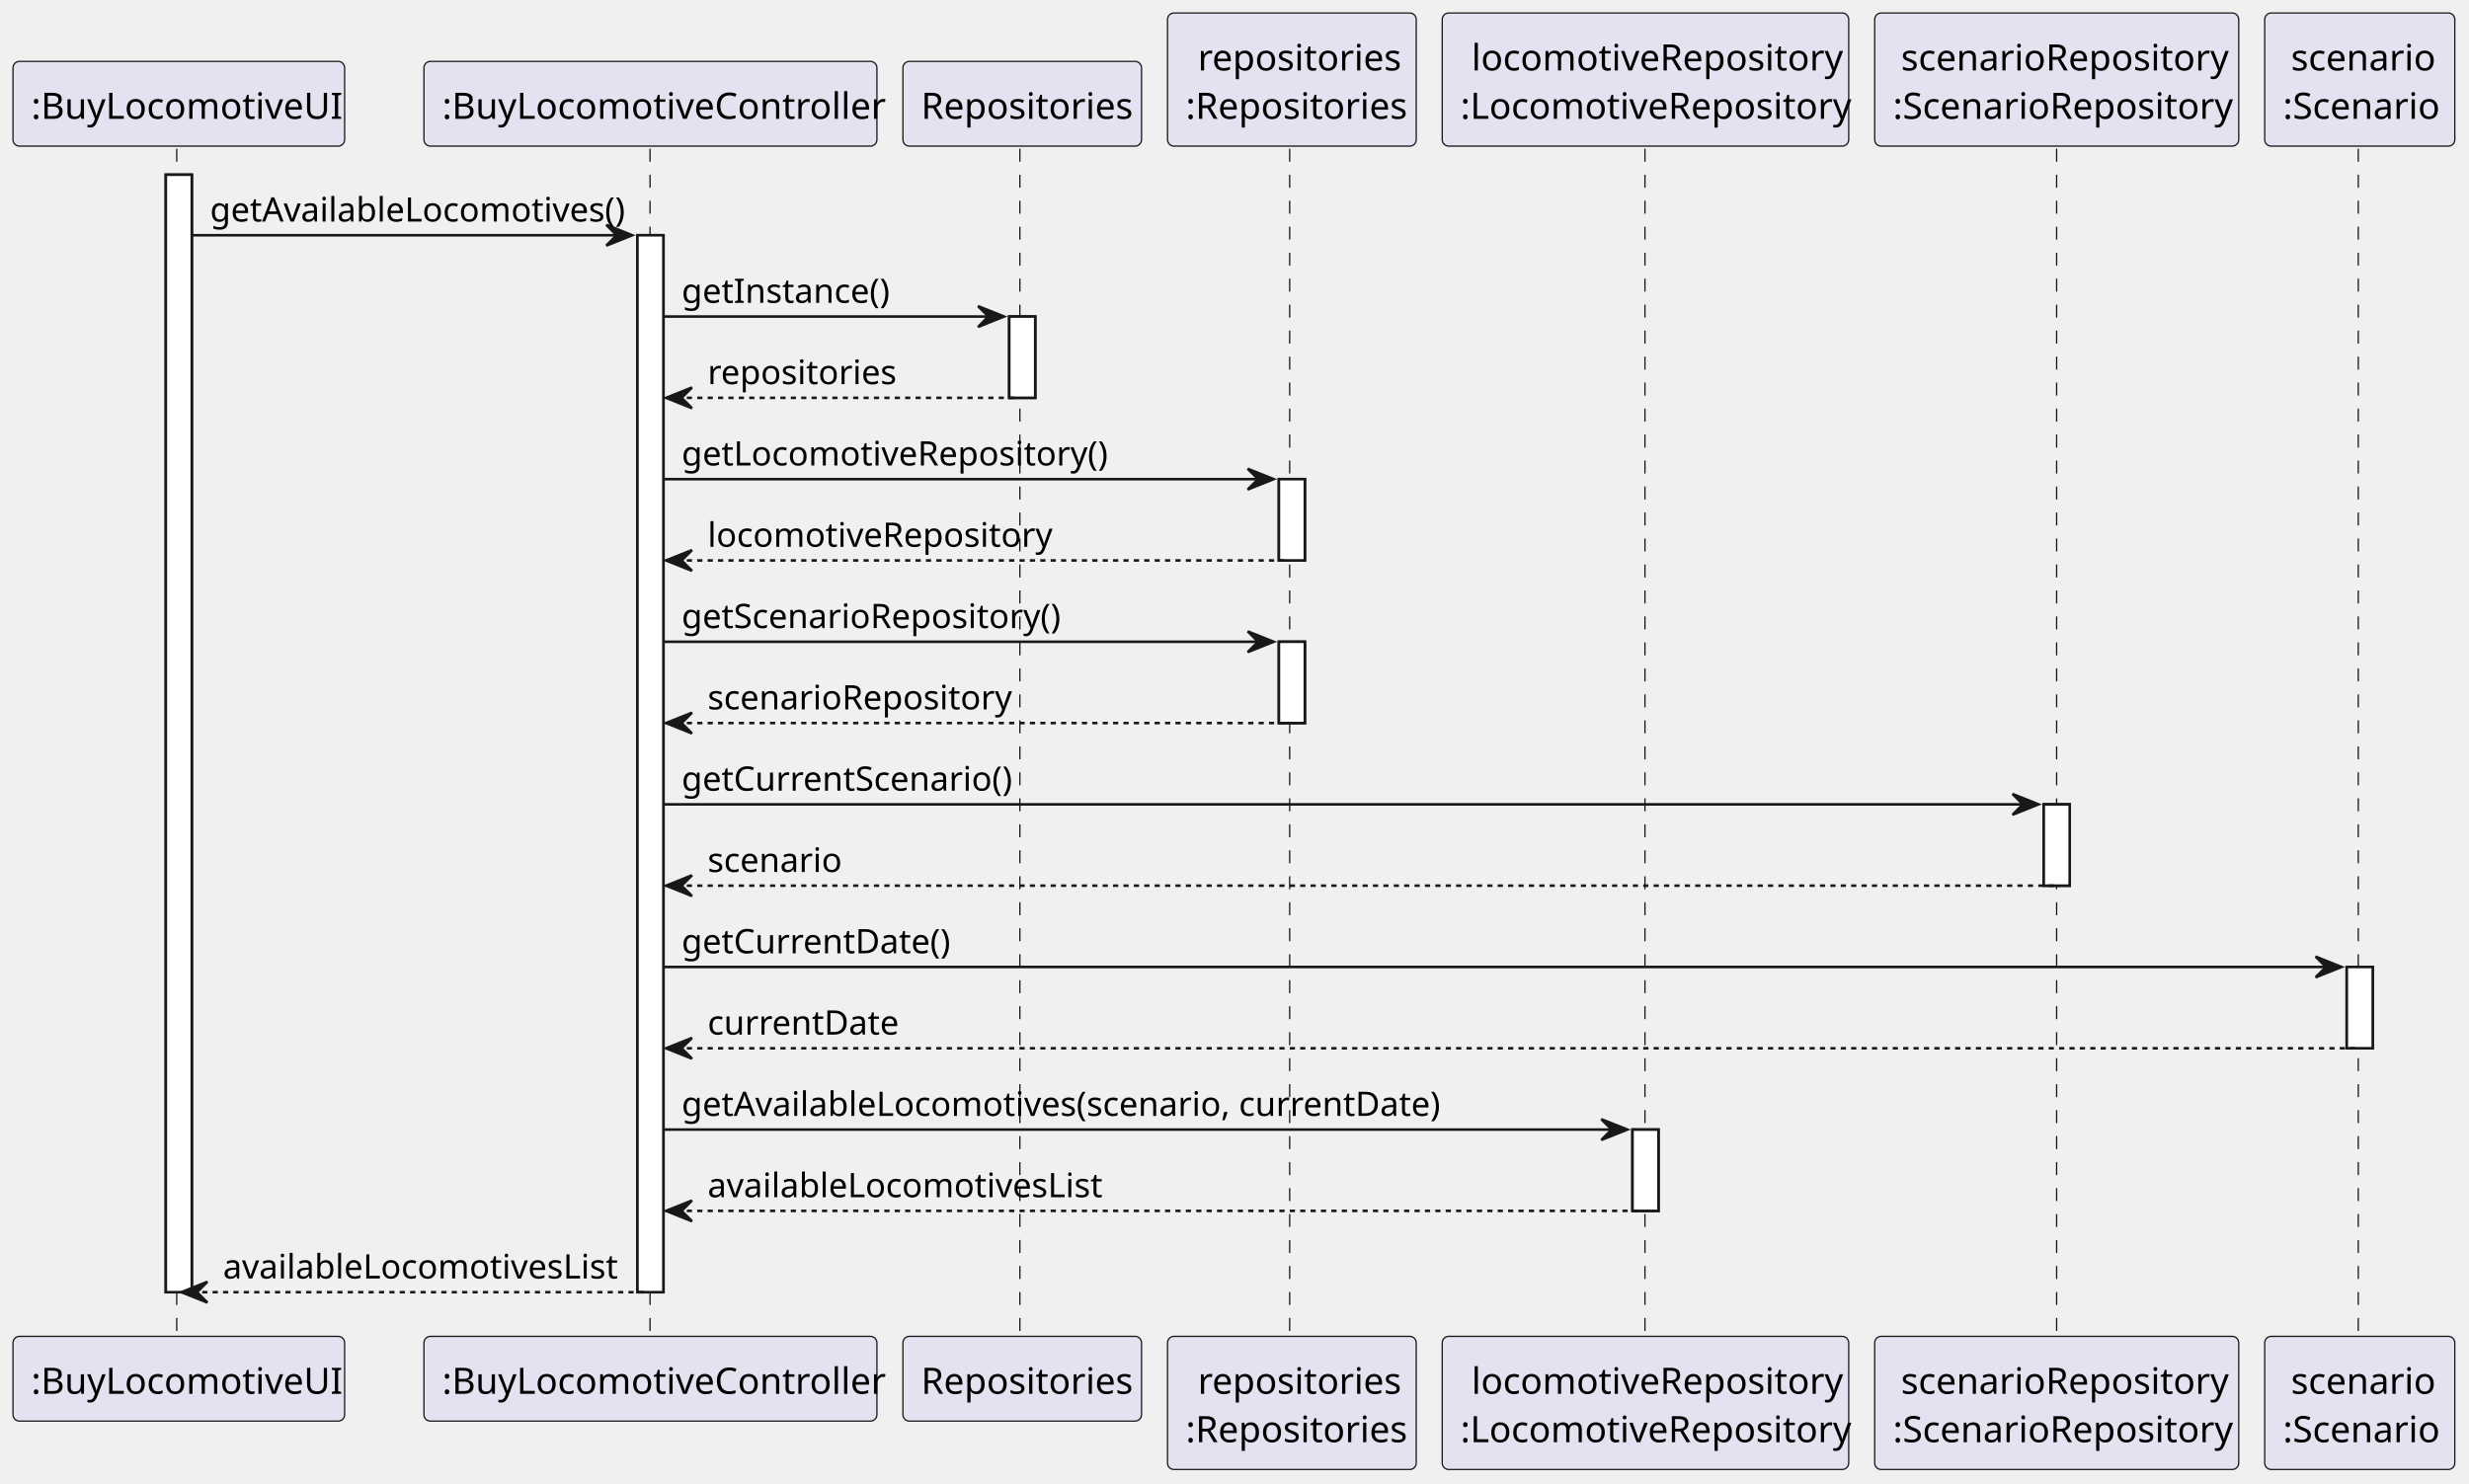
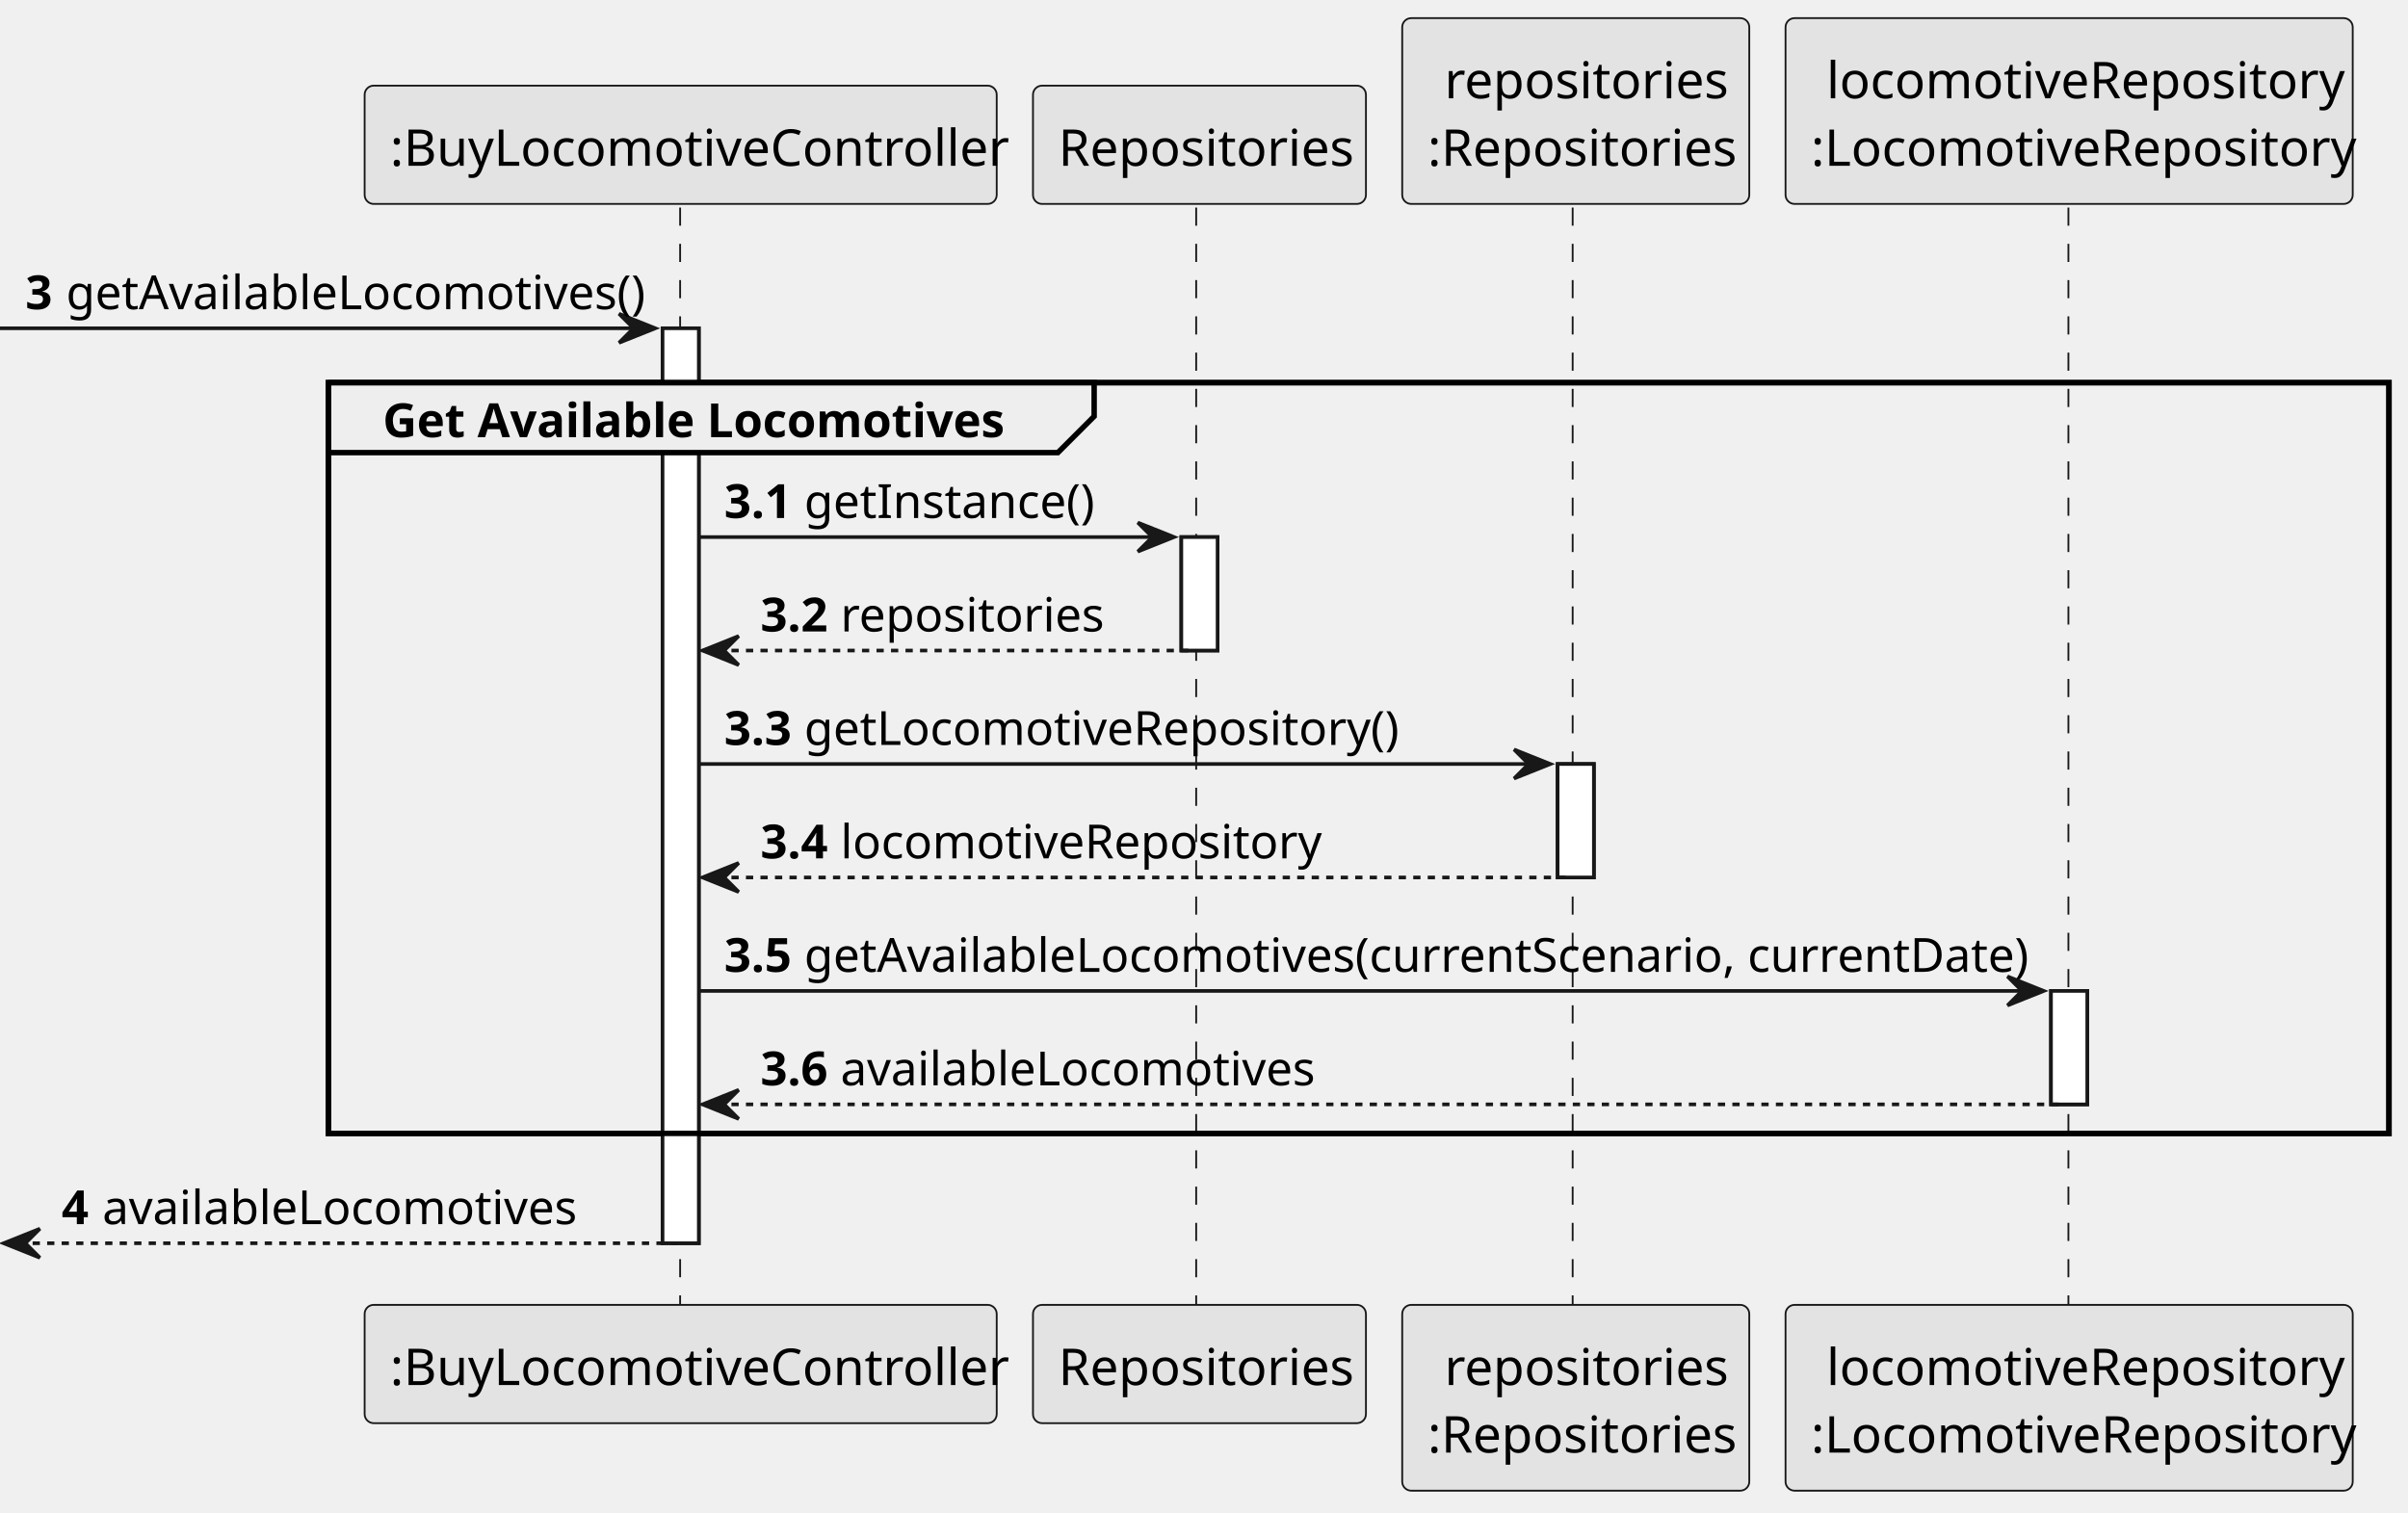
- <svg xmlns="http://www.w3.org/2000/svg" contentStyleType="text/css" height="571px" preserveAspectRatio="none" style="width:950px;height:571px;background:#FFFFFF;" version="1.1" viewBox="0 0 950 571" width="950px" zoomAndPan="magnify">
+ <svg xmlns="http://www.w3.org/2000/svg" contentStyleType="text/css" height="417px" preserveAspectRatio="none" style="width:664px;height:417px;background:#FFFFFF;" version="1.1" viewBox="0 0 664 417" width="664px" zoomAndPan="magnify">
  <defs />
  <g>
-     <rect fill="#FFFFFF" height="430.074" style="stroke:#181818;stroke-width:1.0;" width="10" x="63.803" y="67.242" />
-     <rect fill="#FFFFFF" height="406.783" style="stroke:#181818;stroke-width:1.0;" width="10" x="245.268" y="90.533" />
-     <rect fill="#FFFFFF" height="31.291" style="stroke:#181818;stroke-width:1.0;" width="10" x="388.322" y="121.824" />
-     <rect fill="#FFFFFF" height="31.291" style="stroke:#181818;stroke-width:1.0;" width="10" x="492.081" y="184.406" />
-     <rect fill="#FFFFFF" height="31.291" style="stroke:#181818;stroke-width:1.0;" width="10" x="492.081" y="246.988" />
-     <rect fill="#FFFFFF" height="31.291" style="stroke:#181818;stroke-width:1.0;" width="10" x="628.132" y="434.734" />
-     <rect fill="#FFFFFF" height="31.291" style="stroke:#181818;stroke-width:1.0;" width="10" x="786.362" y="309.57" />
-     <rect fill="#FFFFFF" height="31.291" style="stroke:#181818;stroke-width:1.0;" width="10" x="902.965" y="372.152" />
-     <line style="stroke:#181818;stroke-width:0.5;stroke-dasharray:5.0,5.0;" x1="68" x2="68" y1="57.242" y2="515.316" />
-     <line style="stroke:#181818;stroke-width:0.5;stroke-dasharray:5.0,5.0;" x1="250.12" x2="250.12" y1="57.242" y2="515.316" />
-     <line style="stroke:#181818;stroke-width:0.5;stroke-dasharray:5.0,5.0;" x1="392.416" x2="392.416" y1="57.242" y2="515.316" />
-     <line style="stroke:#181818;stroke-width:0.5;stroke-dasharray:5.0,5.0;" x1="496.229" x2="496.229" y1="57.242" y2="515.316" />
-     <line style="stroke:#181818;stroke-width:0.5;stroke-dasharray:5.0,5.0;" x1="632.932" x2="632.932" y1="57.242" y2="515.316" />
-     <line style="stroke:#181818;stroke-width:0.5;stroke-dasharray:5.0,5.0;" x1="791.332" x2="791.332" y1="57.242" y2="515.316" />
-     <line style="stroke:#181818;stroke-width:0.5;stroke-dasharray:5.0,5.0;" x1="907.393" x2="907.393" y1="57.242" y2="515.316" />
-     <rect fill="#E2E2F0" height="32.621" rx="2.5" ry="2.5" style="stroke:#181818;stroke-width:0.5;" width="127.606" x="5" y="23.621" />
-     <text fill="#000000" font-family="sans-serif" font-size="14" lengthAdjust="spacing" textLength="113.606" x="12" y="45.728">:BuyLocomotiveUI</text>
-     <rect fill="#E2E2F0" height="32.621" rx="2.5" ry="2.5" style="stroke:#181818;stroke-width:0.5;" width="127.606" x="5" y="514.316" />
-     <text fill="#000000" font-family="sans-serif" font-size="14" lengthAdjust="spacing" textLength="113.606" x="12" y="536.424">:BuyLocomotiveUI</text>
-     <rect fill="#E2E2F0" height="32.621" rx="2.5" ry="2.5" style="stroke:#181818;stroke-width:0.5;" width="174.296" x="163.12" y="23.621" />
-     <text fill="#000000" font-family="sans-serif" font-size="14" lengthAdjust="spacing" textLength="160.296" x="170.12" y="45.728">:BuyLocomotiveController</text>
-     <rect fill="#E2E2F0" height="32.621" rx="2.5" ry="2.5" style="stroke:#181818;stroke-width:0.5;" width="174.296" x="163.12" y="514.316" />
-     <text fill="#000000" font-family="sans-serif" font-size="14" lengthAdjust="spacing" textLength="160.296" x="170.12" y="536.424">:BuyLocomotiveController</text>
-     <rect fill="#E2E2F0" height="32.621" rx="2.5" ry="2.5" style="stroke:#181818;stroke-width:0.5;" width="91.814" x="347.416" y="23.621" />
-     <text fill="#000000" font-family="sans-serif" font-size="14" lengthAdjust="spacing" textLength="77.814" x="354.416" y="45.728">Repositories</text>
-     <rect fill="#E2E2F0" height="32.621" rx="2.5" ry="2.5" style="stroke:#181818;stroke-width:0.5;" width="91.814" x="347.416" y="514.316" />
-     <text fill="#000000" font-family="sans-serif" font-size="14" lengthAdjust="spacing" textLength="77.814" x="354.416" y="536.424">Repositories</text>
-     <rect fill="#E2E2F0" height="51.242" rx="2.5" ry="2.5" style="stroke:#181818;stroke-width:0.5;" width="95.703" x="449.229" y="5" />
-     <text fill="#000000" font-family="sans-serif" font-size="14" lengthAdjust="spacing" textLength="72.365" x="460.898" y="27.107">repositories</text>
-     <text fill="#000000" font-family="sans-serif" font-size="14" lengthAdjust="spacing" textLength="81.703" x="456.229" y="45.728">:Repositories</text>
-     <rect fill="#E2E2F0" height="51.242" rx="2.5" ry="2.5" style="stroke:#181818;stroke-width:0.5;" width="95.703" x="449.229" y="514.316" />
-     <text fill="#000000" font-family="sans-serif" font-size="14" lengthAdjust="spacing" textLength="72.365" x="460.898" y="536.424">repositories</text>
-     <text fill="#000000" font-family="sans-serif" font-size="14" lengthAdjust="spacing" textLength="81.703" x="456.229" y="555.045">:Repositories</text>
-     <rect fill="#E2E2F0" height="51.242" rx="2.5" ry="2.5" style="stroke:#181818;stroke-width:0.5;" width="156.399" x="554.932" y="5" />
-     <text fill="#000000" font-family="sans-serif" font-size="14" lengthAdjust="spacing" textLength="133.834" x="566.215" y="27.107">locomotiveRepository</text>
-     <text fill="#000000" font-family="sans-serif" font-size="14" lengthAdjust="spacing" textLength="142.399" x="561.932" y="45.728">:LocomotiveRepository</text>
-     <rect fill="#E2E2F0" height="51.242" rx="2.5" ry="2.5" style="stroke:#181818;stroke-width:0.5;" width="156.399" x="554.932" y="514.316" />
-     <text fill="#000000" font-family="sans-serif" font-size="14" lengthAdjust="spacing" textLength="133.834" x="566.215" y="536.424">locomotiveRepository</text>
-     <text fill="#000000" font-family="sans-serif" font-size="14" lengthAdjust="spacing" textLength="142.399" x="561.932" y="555.045">:LocomotiveRepository</text>
-     <rect fill="#E2E2F0" height="51.242" rx="2.5" ry="2.5" style="stroke:#181818;stroke-width:0.5;" width="140.061" x="721.332" y="5" />
-     <text fill="#000000" font-family="sans-serif" font-size="14" lengthAdjust="spacing" textLength="119.834" x="731.445" y="27.107">scenarioRepository</text>
-     <text fill="#000000" font-family="sans-serif" font-size="14" lengthAdjust="spacing" textLength="126.061" x="728.332" y="45.728">:ScenarioRepository</text>
-     <rect fill="#E2E2F0" height="51.242" rx="2.5" ry="2.5" style="stroke:#181818;stroke-width:0.5;" width="140.061" x="721.332" y="514.316" />
-     <text fill="#000000" font-family="sans-serif" font-size="14" lengthAdjust="spacing" textLength="119.834" x="731.445" y="536.424">scenarioRepository</text>
-     <text fill="#000000" font-family="sans-serif" font-size="14" lengthAdjust="spacing" textLength="126.061" x="728.332" y="555.045">:ScenarioRepository</text>
-     <rect fill="#E2E2F0" height="51.242" rx="2.5" ry="2.5" style="stroke:#181818;stroke-width:0.5;" width="73.144" x="871.393" y="5" />
-     <text fill="#000000" font-family="sans-serif" font-size="14" lengthAdjust="spacing" textLength="52.917" x="881.507" y="27.107">scenario</text>
-     <text fill="#000000" font-family="sans-serif" font-size="14" lengthAdjust="spacing" textLength="59.145" x="878.393" y="45.728">:Scenario</text>
-     <rect fill="#E2E2F0" height="51.242" rx="2.5" ry="2.5" style="stroke:#181818;stroke-width:0.5;" width="73.144" x="871.393" y="514.316" />
-     <text fill="#000000" font-family="sans-serif" font-size="14" lengthAdjust="spacing" textLength="52.917" x="881.507" y="536.424">scenario</text>
-     <text fill="#000000" font-family="sans-serif" font-size="14" lengthAdjust="spacing" textLength="59.145" x="878.393" y="555.045">:Scenario</text>
-     <rect fill="#FFFFFF" height="430.074" style="stroke:#181818;stroke-width:1.0;" width="10" x="63.803" y="67.242" />
-     <rect fill="#FFFFFF" height="406.783" style="stroke:#181818;stroke-width:1.0;" width="10" x="245.268" y="90.533" />
-     <rect fill="#FFFFFF" height="31.291" style="stroke:#181818;stroke-width:1.0;" width="10" x="388.322" y="121.824" />
-     <rect fill="#FFFFFF" height="31.291" style="stroke:#181818;stroke-width:1.0;" width="10" x="492.081" y="184.406" />
-     <rect fill="#FFFFFF" height="31.291" style="stroke:#181818;stroke-width:1.0;" width="10" x="492.081" y="246.988" />
-     <rect fill="#FFFFFF" height="31.291" style="stroke:#181818;stroke-width:1.0;" width="10" x="628.132" y="434.734" />
-     <rect fill="#FFFFFF" height="31.291" style="stroke:#181818;stroke-width:1.0;" width="10" x="786.362" y="309.57" />
-     <rect fill="#FFFFFF" height="31.291" style="stroke:#181818;stroke-width:1.0;" width="10" x="902.965" y="372.152" />
-     <polygon fill="#181818" points="233.268,86.533,243.268,90.533,233.268,94.533,237.268,90.533" style="stroke:#181818;stroke-width:1.0;" />
-     <line style="stroke:#181818;stroke-width:1.0;" x1="73.803" x2="239.268" y1="90.533" y2="90.533" />
-     <text fill="#000000" font-family="sans-serif" font-size="13" lengthAdjust="spacing" textLength="152.464" x="80.803" y="85.27">getAvailableLocomotives()</text>
-     <polygon fill="#181818" points="376.322,117.824,386.322,121.824,376.322,125.824,380.322,121.824" style="stroke:#181818;stroke-width:1.0;" />
-     <line style="stroke:#181818;stroke-width:1.0;" x1="255.268" x2="382.322" y1="121.824" y2="121.824" />
-     <text fill="#000000" font-family="sans-serif" font-size="13" lengthAdjust="spacing" textLength="75.874" x="262.268" y="116.561">getInstance()</text>
-     <polygon fill="#181818" points="266.268,149.115,256.268,153.115,266.268,157.115,262.268,153.115" style="stroke:#181818;stroke-width:1.0;" />
-     <line style="stroke:#181818;stroke-width:1.0;stroke-dasharray:2.0,2.0;" x1="260.268" x2="392.322" y1="153.115" y2="153.115" />
-     <text fill="#000000" font-family="sans-serif" font-size="13" lengthAdjust="spacing" textLength="67.196" x="272.268" y="147.852">repositories</text>
-     <polygon fill="#181818" points="480.081,180.406,490.081,184.406,480.081,188.406,484.081,184.406" style="stroke:#181818;stroke-width:1.0;" />
-     <line style="stroke:#181818;stroke-width:1.0;" x1="255.268" x2="486.081" y1="184.406" y2="184.406" />
-     <text fill="#000000" font-family="sans-serif" font-size="13" lengthAdjust="spacing" textLength="155.346" x="262.268" y="179.144">getLocomotiveRepository()</text>
-     <polygon fill="#181818" points="266.268,211.697,256.268,215.697,266.268,219.697,262.268,215.697" style="stroke:#181818;stroke-width:1.0;" />
-     <line style="stroke:#181818;stroke-width:1.0;stroke-dasharray:2.0,2.0;" x1="260.268" x2="496.081" y1="215.697" y2="215.697" />
-     <text fill="#000000" font-family="sans-serif" font-size="13" lengthAdjust="spacing" textLength="124.274" x="272.268" y="210.435">locomotiveRepository</text>
-     <polygon fill="#181818" points="480.081,242.988,490.081,246.988,480.081,250.988,484.081,246.988" style="stroke:#181818;stroke-width:1.0;" />
-     <line style="stroke:#181818;stroke-width:1.0;" x1="255.268" x2="486.081" y1="246.988" y2="246.988" />
-     <text fill="#000000" font-family="sans-serif" font-size="13" lengthAdjust="spacing" textLength="140.175" x="262.268" y="241.726">getScenarioRepository()</text>
-     <polygon fill="#181818" points="266.268,274.279,256.268,278.279,266.268,282.279,262.268,278.279" style="stroke:#181818;stroke-width:1.0;" />
-     <line style="stroke:#181818;stroke-width:1.0;stroke-dasharray:2.0,2.0;" x1="260.268" x2="496.081" y1="278.279" y2="278.279" />
-     <text fill="#000000" font-family="sans-serif" font-size="13" lengthAdjust="spacing" textLength="111.274" x="272.268" y="273.017">scenarioRepository</text>
-     <polygon fill="#181818" points="774.362,305.57,784.362,309.57,774.362,313.57,778.362,309.57" style="stroke:#181818;stroke-width:1.0;" />
-     <line style="stroke:#181818;stroke-width:1.0;" x1="255.268" x2="780.362" y1="309.57" y2="309.57" />
-     <text fill="#000000" font-family="sans-serif" font-size="13" lengthAdjust="spacing" textLength="121.386" x="262.268" y="304.308">getCurrentScenario()</text>
-     <polygon fill="#181818" points="266.268,336.861,256.268,340.861,266.268,344.861,262.268,340.861" style="stroke:#181818;stroke-width:1.0;" />
-     <line style="stroke:#181818;stroke-width:1.0;stroke-dasharray:2.0,2.0;" x1="260.268" x2="790.362" y1="340.861" y2="340.861" />
-     <text fill="#000000" font-family="sans-serif" font-size="13" lengthAdjust="spacing" textLength="49.137" x="272.268" y="335.599">scenario</text>
-     <polygon fill="#181818" points="890.965,368.152,900.965,372.152,890.965,376.152,894.965,372.152" style="stroke:#181818;stroke-width:1.0;" />
-     <line style="stroke:#181818;stroke-width:1.0;" x1="255.268" x2="896.965" y1="372.152" y2="372.152" />
-     <text fill="#000000" font-family="sans-serif" font-size="13" lengthAdjust="spacing" textLength="97.538" x="262.268" y="366.89">getCurrentDate()</text>
-     <polygon fill="#181818" points="266.268,399.443,256.268,403.443,266.268,407.443,262.268,403.443" style="stroke:#181818;stroke-width:1.0;" />
-     <line style="stroke:#181818;stroke-width:1.0;stroke-dasharray:2.0,2.0;" x1="260.268" x2="906.965" y1="403.443" y2="403.443" />
-     <text fill="#000000" font-family="sans-serif" font-size="13" lengthAdjust="spacing" textLength="67.92" x="272.268" y="398.181">currentDate</text>
-     <polygon fill="#181818" points="616.132,430.734,626.132,434.734,616.132,438.734,620.132,434.734" style="stroke:#181818;stroke-width:1.0;" />
-     <line style="stroke:#181818;stroke-width:1.0;" x1="255.268" x2="622.132" y1="434.734" y2="434.734" />
-     <text fill="#000000" font-family="sans-serif" font-size="13" lengthAdjust="spacing" textLength="276.745" x="262.268" y="429.472">getAvailableLocomotives(scenario, currentDate)</text>
-     <polygon fill="#181818" points="266.268,462.025,256.268,466.025,266.268,470.025,262.268,466.025" style="stroke:#181818;stroke-width:1.0;" />
-     <line style="stroke:#181818;stroke-width:1.0;stroke-dasharray:2.0,2.0;" x1="260.268" x2="632.132" y1="466.025" y2="466.025" />
-     <text fill="#000000" font-family="sans-serif" font-size="13" lengthAdjust="spacing" textLength="144.523" x="272.268" y="460.763">availableLocomotivesList</text>
-     <polygon fill="#181818" points="79.803,493.316,69.803,497.316,79.803,501.316,75.803,497.316" style="stroke:#181818;stroke-width:1.0;" />
-     <line style="stroke:#181818;stroke-width:1.0;stroke-dasharray:2.0,2.0;" x1="73.803" x2="249.268" y1="497.316" y2="497.316" />
-     <text fill="#000000" font-family="sans-serif" font-size="13" lengthAdjust="spacing" textLength="144.523" x="85.803" y="492.054">availableLocomotivesList</text>
+     <rect fill="#FFFFFF" height="252.328" style="stroke:#181818;stroke-width:1.0;" width="10" x="182.694" y="90.533" />
+     <rect fill="#FFFFFF" height="31.291" style="stroke:#181818;stroke-width:1.0;" width="10" x="325.749" y="148.115" />
+     <rect fill="#FFFFFF" height="31.291" style="stroke:#181818;stroke-width:1.0;" width="10" x="429.507" y="210.697" />
+     <rect fill="#FFFFFF" height="31.291" style="stroke:#181818;stroke-width:1.0;" width="10" x="565.559" y="273.279" />
+     <rect fill="none" height="207.037" style="stroke:#000000;stroke-width:1.5;" width="568.212" x="90.546" y="105.533" />
+     <line style="stroke:#181818;stroke-width:0.5;stroke-dasharray:5.0,5.0;" x1="187.546" x2="187.546" y1="57.242" y2="360.861" />
+     <line style="stroke:#181818;stroke-width:0.5;stroke-dasharray:5.0,5.0;" x1="329.842" x2="329.842" y1="57.242" y2="360.861" />
+     <line style="stroke:#181818;stroke-width:0.5;stroke-dasharray:5.0,5.0;" x1="433.656" x2="433.656" y1="57.242" y2="360.861" />
+     <line style="stroke:#181818;stroke-width:0.5;stroke-dasharray:5.0,5.0;" x1="570.359" x2="570.359" y1="57.242" y2="360.861" />
+     <rect fill="#E3E3E3" height="32.621" rx="2.5" ry="2.5" style="stroke:#181818;stroke-width:0.5;" width="174.296" x="100.546" y="23.621" />
+     <text fill="#000000" font-family="sans-serif" font-size="14" lengthAdjust="spacing" textLength="160.296" x="107.546" y="45.728">:BuyLocomotiveController</text>
+     <rect fill="#E3E3E3" height="32.621" rx="2.5" ry="2.5" style="stroke:#181818;stroke-width:0.5;" width="174.296" x="100.546" y="359.861" />
+     <text fill="#000000" font-family="sans-serif" font-size="14" lengthAdjust="spacing" textLength="160.296" x="107.546" y="381.969">:BuyLocomotiveController</text>
+     <rect fill="#E3E3E3" height="32.621" rx="2.5" ry="2.5" style="stroke:#181818;stroke-width:0.5;" width="91.814" x="284.842" y="23.621" />
+     <text fill="#000000" font-family="sans-serif" font-size="14" lengthAdjust="spacing" textLength="77.814" x="291.842" y="45.728">Repositories</text>
+     <rect fill="#E3E3E3" height="32.621" rx="2.5" ry="2.5" style="stroke:#181818;stroke-width:0.5;" width="91.814" x="284.842" y="359.861" />
+     <text fill="#000000" font-family="sans-serif" font-size="14" lengthAdjust="spacing" textLength="77.814" x="291.842" y="381.969">Repositories</text>
+     <rect fill="#E3E3E3" height="51.242" rx="2.5" ry="2.5" style="stroke:#181818;stroke-width:0.5;" width="95.703" x="386.656" y="5" />
+     <text fill="#000000" font-family="sans-serif" font-size="14" lengthAdjust="spacing" textLength="72.365" x="398.325" y="27.107">repositories</text>
+     <text fill="#000000" font-family="sans-serif" font-size="14" lengthAdjust="spacing" textLength="81.703" x="393.656" y="45.728">:Repositories</text>
+     <rect fill="#E3E3E3" height="51.242" rx="2.5" ry="2.5" style="stroke:#181818;stroke-width:0.5;" width="95.703" x="386.656" y="359.861" />
+     <text fill="#000000" font-family="sans-serif" font-size="14" lengthAdjust="spacing" textLength="72.365" x="398.325" y="381.969">repositories</text>
+     <text fill="#000000" font-family="sans-serif" font-size="14" lengthAdjust="spacing" textLength="81.703" x="393.656" y="400.59">:Repositories</text>
+     <rect fill="#E3E3E3" height="51.242" rx="2.5" ry="2.5" style="stroke:#181818;stroke-width:0.5;" width="156.399" x="492.359" y="5" />
+     <text fill="#000000" font-family="sans-serif" font-size="14" lengthAdjust="spacing" textLength="133.834" x="503.642" y="27.107">locomotiveRepository</text>
+     <text fill="#000000" font-family="sans-serif" font-size="14" lengthAdjust="spacing" textLength="142.399" x="499.359" y="45.728">:LocomotiveRepository</text>
+     <rect fill="#E3E3E3" height="51.242" rx="2.5" ry="2.5" style="stroke:#181818;stroke-width:0.5;" width="156.399" x="492.359" y="359.861" />
+     <text fill="#000000" font-family="sans-serif" font-size="14" lengthAdjust="spacing" textLength="133.834" x="503.642" y="381.969">locomotiveRepository</text>
+     <text fill="#000000" font-family="sans-serif" font-size="14" lengthAdjust="spacing" textLength="142.399" x="499.359" y="400.59">:LocomotiveRepository</text>
+     <rect fill="#FFFFFF" height="252.328" style="stroke:#181818;stroke-width:1.0;" width="10" x="182.694" y="90.533" />
+     <rect fill="#FFFFFF" height="31.291" style="stroke:#181818;stroke-width:1.0;" width="10" x="325.749" y="148.115" />
+     <rect fill="#FFFFFF" height="31.291" style="stroke:#181818;stroke-width:1.0;" width="10" x="429.507" y="210.697" />
+     <rect fill="#FFFFFF" height="31.291" style="stroke:#181818;stroke-width:1.0;" width="10" x="565.559" y="273.279" />
+     <polygon fill="#181818" points="170.694,86.533,180.694,90.533,170.694,94.533,174.694,90.533" style="stroke:#181818;stroke-width:1.0;" />
+     <line style="stroke:#181818;stroke-width:1.0;" x1="0" x2="176.694" y1="90.533" y2="90.533" />
+     <text fill="#000000" font-family="sans-serif" font-size="13" font-weight="bold" lengthAdjust="spacing" textLength="7.23" x="7" y="85.27">3</text>
+     <text fill="#000000" font-family="sans-serif" font-size="13" lengthAdjust="spacing" textLength="152.464" x="18.23" y="85.27">getAvailableLocomotives()</text>
+     <path d="M90.546,105.533 L301.709,105.533 L301.709,114.824 L291.709,124.824 L90.546,124.824 L90.546,105.533 " fill="#EEEEEE" style="stroke:#000000;stroke-width:1.5;" />
+     <rect fill="none" height="207.037" style="stroke:#000000;stroke-width:1.5;" width="568.212" x="90.546" y="105.533" />
+     <text fill="#000000" font-family="sans-serif" font-size="13" font-weight="bold" lengthAdjust="spacing" textLength="166.163" x="105.546" y="120.561">Get Available Locomotives</text>
+     <polygon fill="#181818" points="313.749,144.115,323.749,148.115,313.749,152.115,317.749,148.115" style="stroke:#181818;stroke-width:1.0;" />
+     <line style="stroke:#181818;stroke-width:1.0;" x1="192.694" x2="319.749" y1="148.115" y2="148.115" />
+     <text fill="#000000" font-family="sans-serif" font-size="13" font-weight="bold" lengthAdjust="spacing" textLength="18.072" x="199.694" y="142.852">3.1</text>
+     <text fill="#000000" font-family="sans-serif" font-size="13" lengthAdjust="spacing" textLength="75.874" x="221.766" y="142.852">getInstance()</text>
+     <polygon fill="#181818" points="203.694,175.406,193.694,179.406,203.694,183.406,199.694,179.406" style="stroke:#181818;stroke-width:1.0;" />
+     <line style="stroke:#181818;stroke-width:1.0;stroke-dasharray:2.0,2.0;" x1="197.694" x2="329.749" y1="179.406" y2="179.406" />
+     <text fill="#000000" font-family="sans-serif" font-size="13" font-weight="bold" lengthAdjust="spacing" textLength="18.072" x="209.694" y="174.144">3.2</text>
+     <text fill="#000000" font-family="sans-serif" font-size="13" lengthAdjust="spacing" textLength="67.196" x="231.766" y="174.144">repositories</text>
+     <polygon fill="#181818" points="417.507,206.697,427.507,210.697,417.507,214.697,421.507,210.697" style="stroke:#181818;stroke-width:1.0;" />
+     <line style="stroke:#181818;stroke-width:1.0;" x1="192.694" x2="423.507" y1="210.697" y2="210.697" />
+     <text fill="#000000" font-family="sans-serif" font-size="13" font-weight="bold" lengthAdjust="spacing" textLength="18.072" x="199.694" y="205.435">3.3</text>
+     <text fill="#000000" font-family="sans-serif" font-size="13" lengthAdjust="spacing" textLength="155.346" x="221.766" y="205.435">getLocomotiveRepository()</text>
+     <polygon fill="#181818" points="203.694,237.988,193.694,241.988,203.694,245.988,199.694,241.988" style="stroke:#181818;stroke-width:1.0;" />
+     <line style="stroke:#181818;stroke-width:1.0;stroke-dasharray:2.0,2.0;" x1="197.694" x2="433.507" y1="241.988" y2="241.988" />
+     <text fill="#000000" font-family="sans-serif" font-size="13" font-weight="bold" lengthAdjust="spacing" textLength="18.072" x="209.694" y="236.726">3.4</text>
+     <text fill="#000000" font-family="sans-serif" font-size="13" lengthAdjust="spacing" textLength="124.274" x="231.766" y="236.726">locomotiveRepository</text>
+     <polygon fill="#181818" points="553.559,269.279,563.559,273.279,553.559,277.279,557.559,273.279" style="stroke:#181818;stroke-width:1.0;" />
+     <line style="stroke:#181818;stroke-width:1.0;" x1="192.694" x2="559.559" y1="273.279" y2="273.279" />
+     <text fill="#000000" font-family="sans-serif" font-size="13" font-weight="bold" lengthAdjust="spacing" textLength="18.072" x="199.694" y="268.017">3.5</text>
+     <text fill="#000000" font-family="sans-serif" font-size="13" lengthAdjust="spacing" textLength="319.376" x="221.766" y="268.017">getAvailableLocomotives(currentScenario, currentDate)</text>
+     <polygon fill="#181818" points="203.694,300.57,193.694,304.57,203.694,308.57,199.694,304.57" style="stroke:#181818;stroke-width:1.0;" />
+     <line style="stroke:#181818;stroke-width:1.0;stroke-dasharray:2.0,2.0;" x1="197.694" x2="569.559" y1="304.57" y2="304.57" />
+     <text fill="#000000" font-family="sans-serif" font-size="13" font-weight="bold" lengthAdjust="spacing" textLength="18.072" x="209.694" y="299.308">3.6</text>
+     <text fill="#000000" font-family="sans-serif" font-size="13" lengthAdjust="spacing" textLength="124.293" x="231.766" y="299.308">availableLocomotives</text>
+     <polygon fill="#181818" points="11,338.861,1,342.861,11,346.861,7,342.861" style="stroke:#181818;stroke-width:1.0;" />
+     <line style="stroke:#181818;stroke-width:1.0;stroke-dasharray:2.0,2.0;" x1="5" x2="186.694" y1="342.861" y2="342.861" />
+     <text fill="#000000" font-family="sans-serif" font-size="13" font-weight="bold" lengthAdjust="spacing" textLength="7.23" x="17" y="337.599">4</text>
+     <text fill="#000000" font-family="sans-serif" font-size="13" lengthAdjust="spacing" textLength="124.293" x="28.23" y="337.599">availableLocomotives</text>
  </g>
</svg>
